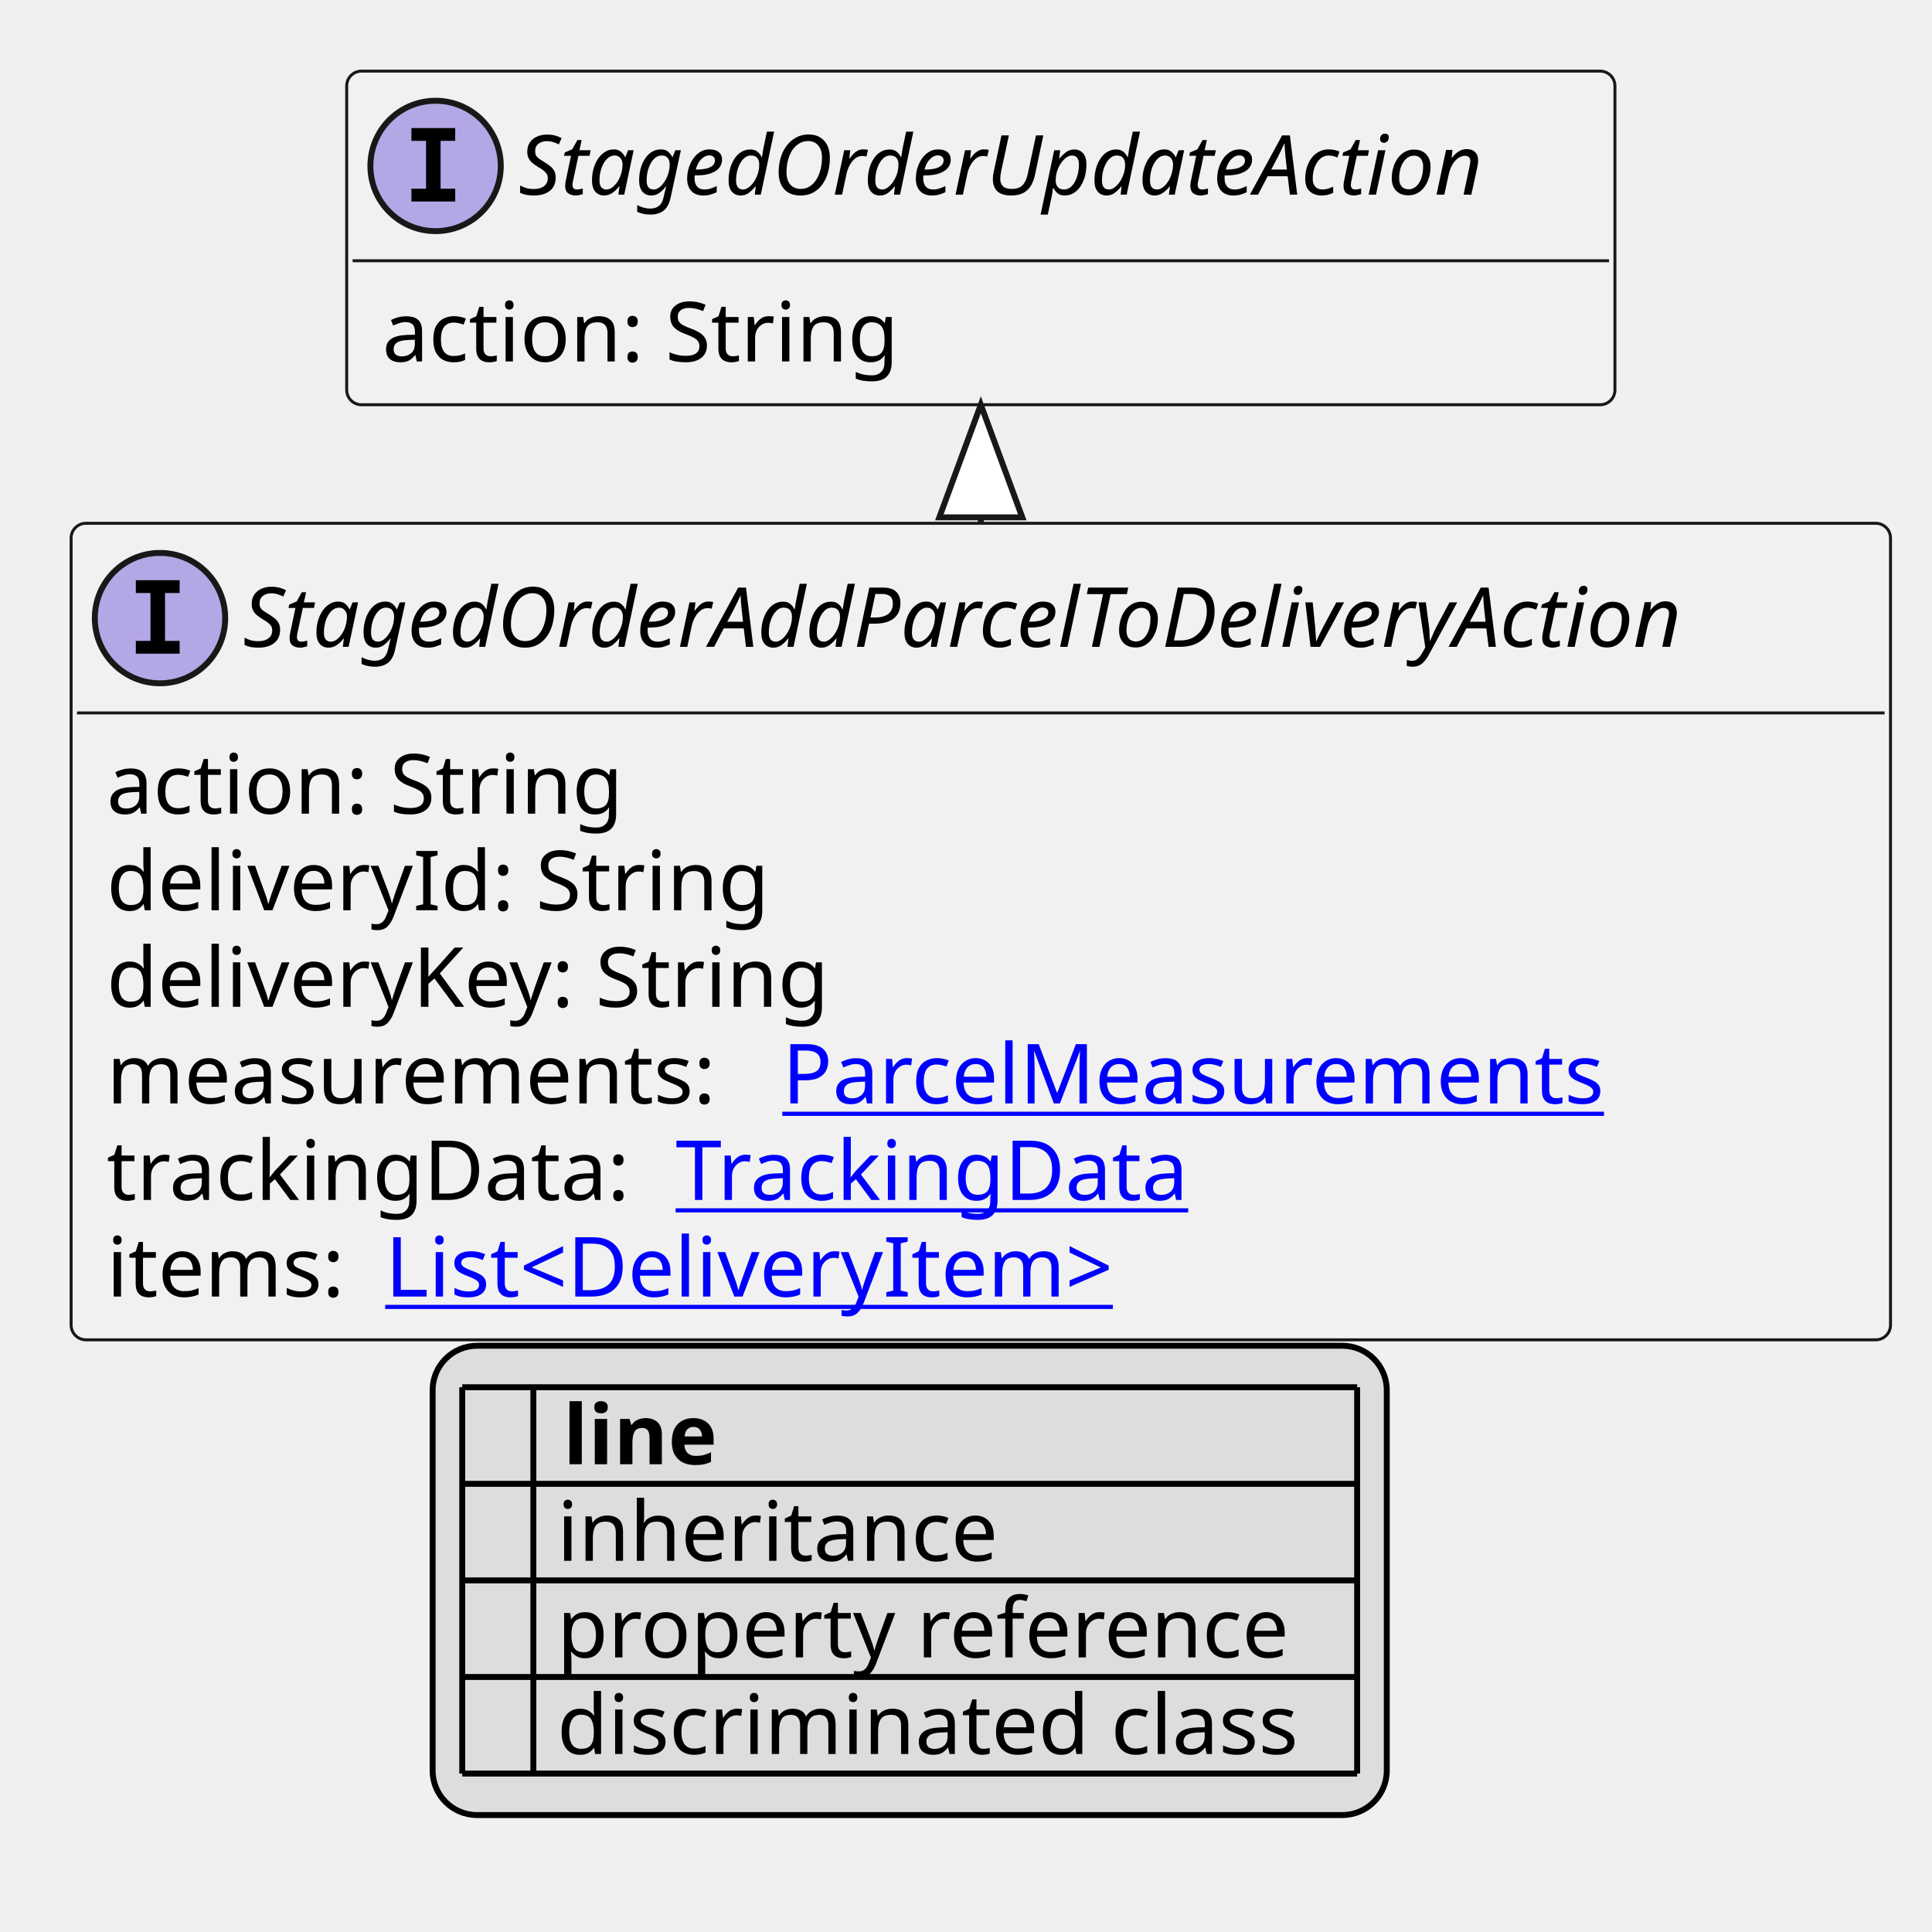
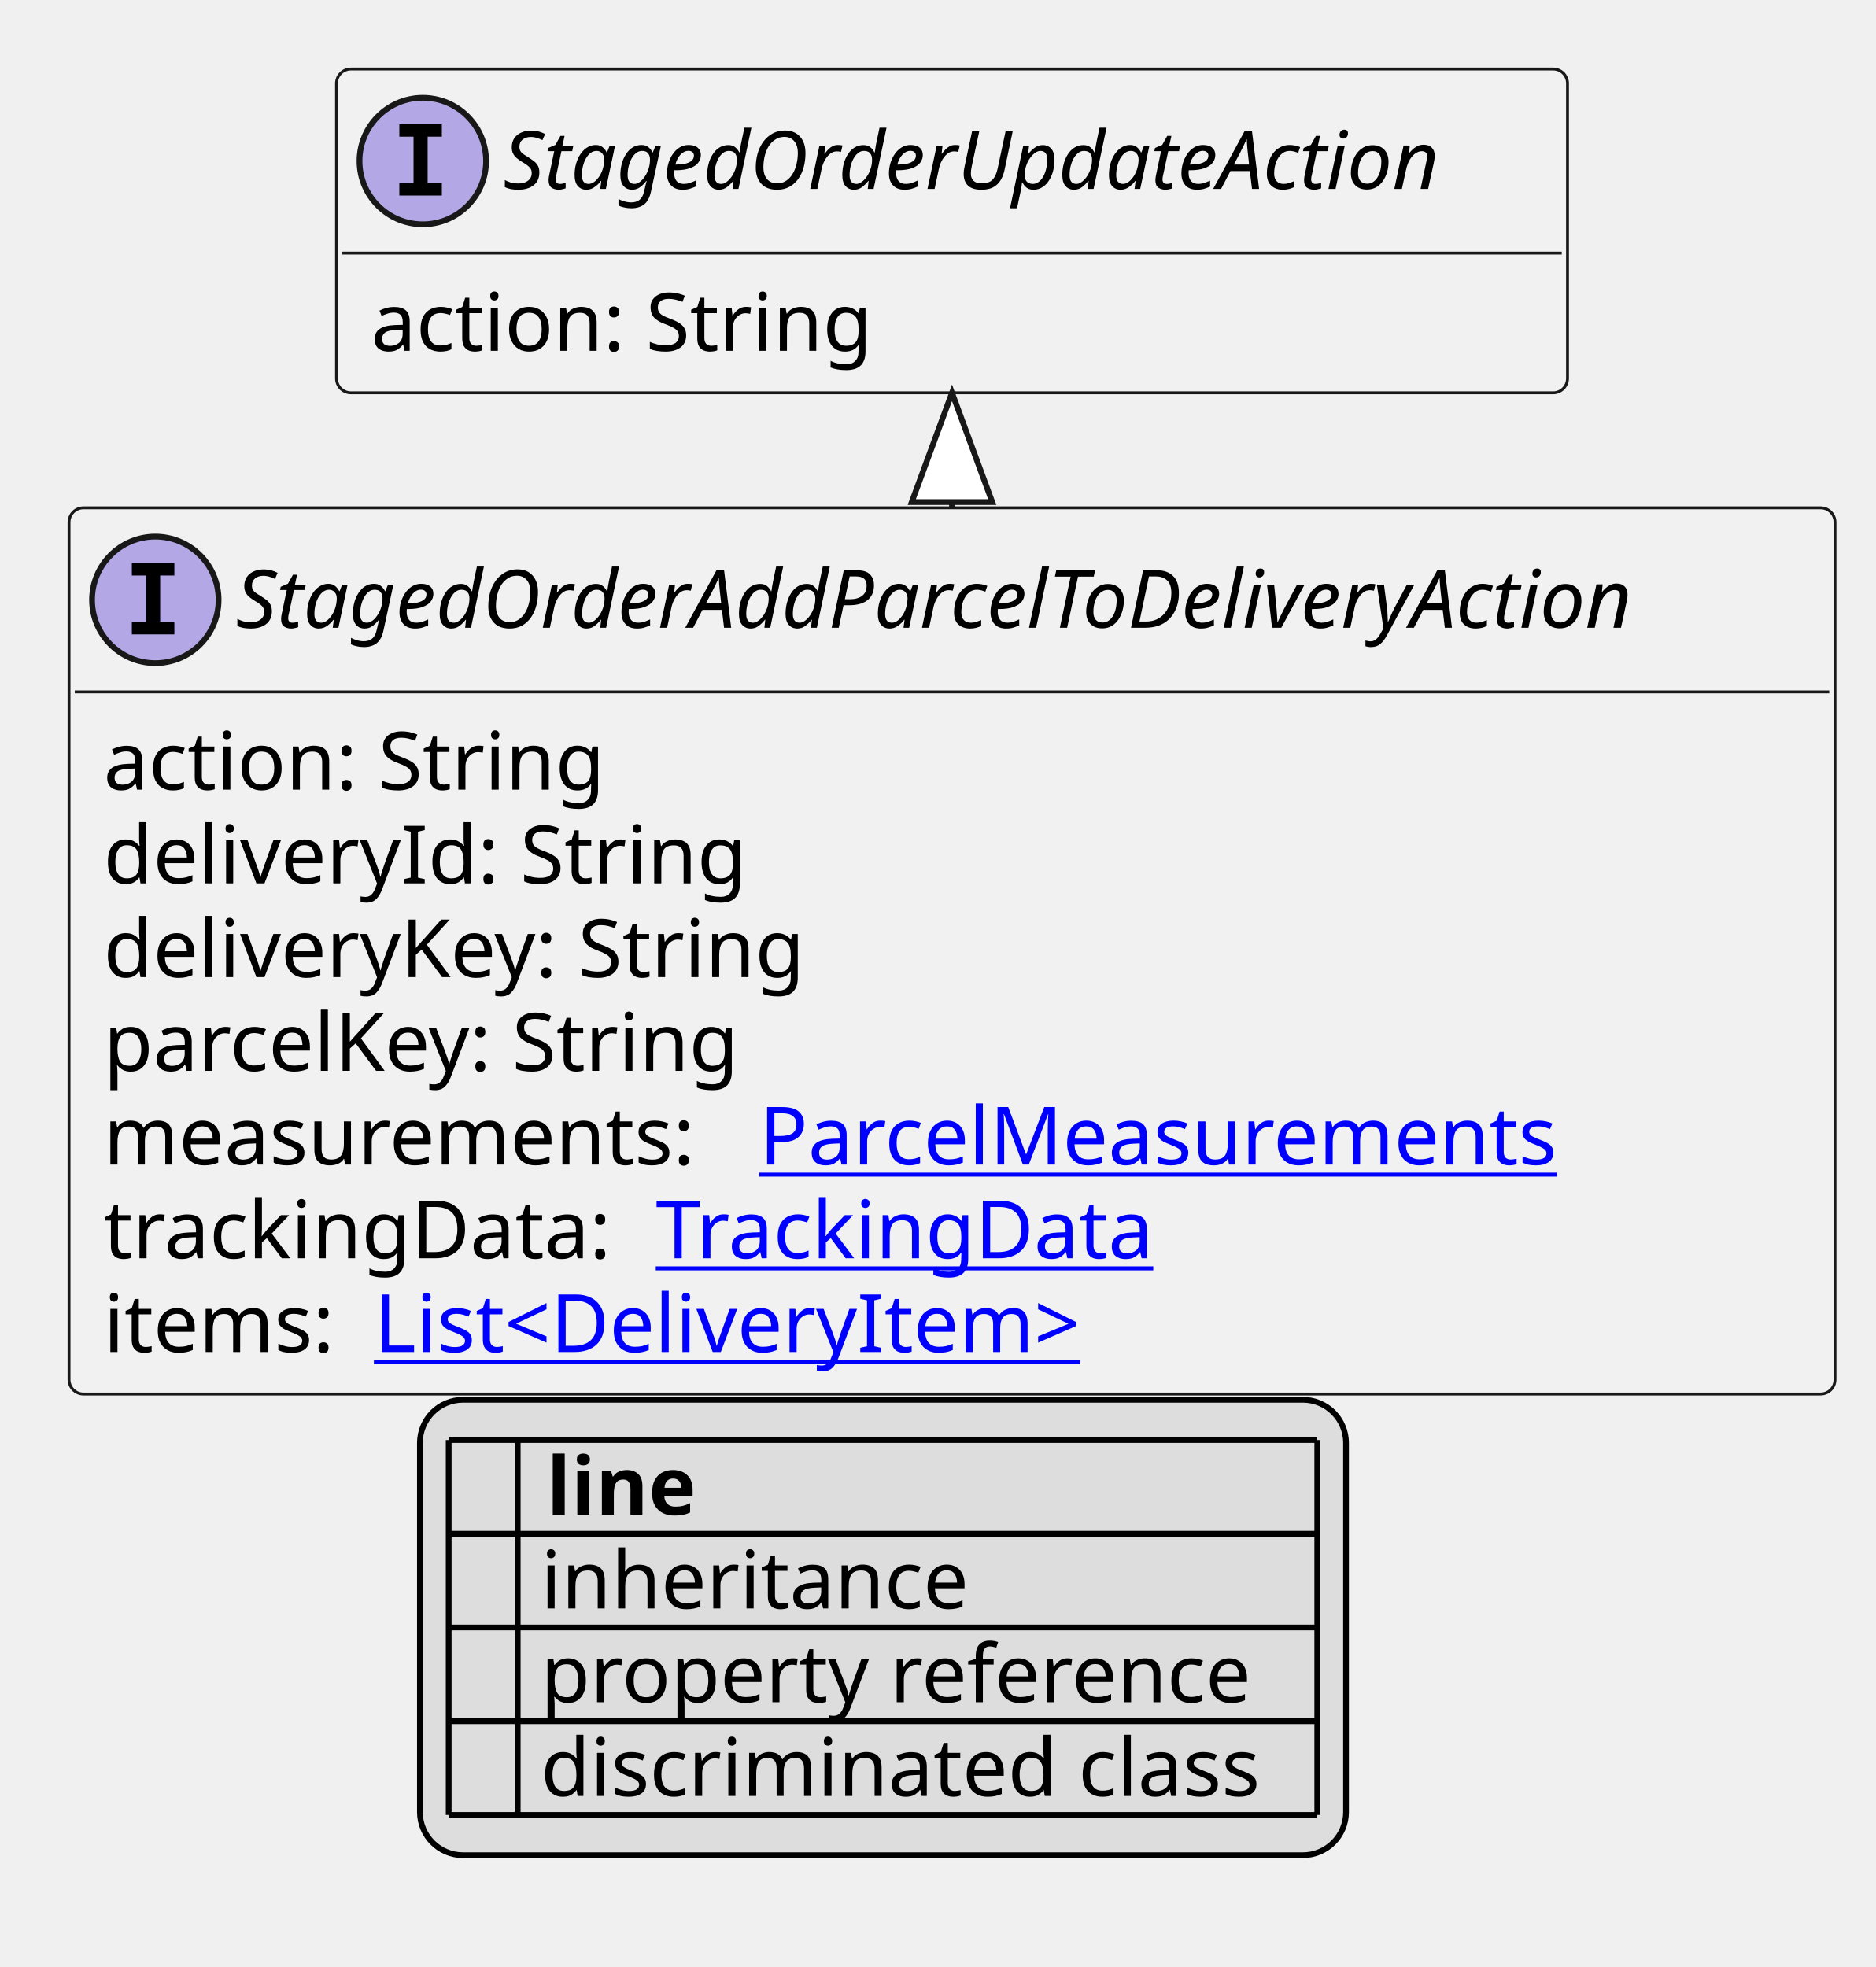
- <svg xmlns="http://www.w3.org/2000/svg" xmlns:xlink="http://www.w3.org/1999/xlink" contentStyleType="text/css" height="326px" preserveAspectRatio="none" style="width:326px;height:326px;background:#FFFFFF;" version="1.1" viewBox="0 0 326 326" width="326px" zoomAndPan="magnify">
+ <svg xmlns="http://www.w3.org/2000/svg" xmlns:xlink="http://www.w3.org/1999/xlink" contentStyleType="text/css" height="342px" preserveAspectRatio="none" style="width:326px;height:342px;background:#FFFFFF;" version="1.1" viewBox="0 0 326 342" width="326px" zoomAndPan="magnify">
  <defs>
-     <filter height="1" id="b1s0fcysxyb5mn0" width="1" x="0" y="0">
+     <filter height="1" id="bz11cniunm6vb0" width="1" x="0" y="0">
      <feFlood flood-color="#000000" result="flood" />
      <feComposite in="SourceGraphic" in2="flood" operator="over" />
    </filter>
-     <filter height="1" id="b1s0fcysxyb5mn1" width="1" x="0" y="0">
+     <filter height="1" id="bz11cniunm6vb1" width="1" x="0" y="0">
      <feFlood flood-color="#008000" result="flood" />
      <feComposite in="SourceGraphic" in2="flood" operator="over" />
    </filter>
-     <filter height="1" id="b1s0fcysxyb5mn2" width="1" x="0" y="0">
+     <filter height="1" id="bz11cniunm6vb2" width="1" x="0" y="0">
      <feFlood flood-color="#0000FF" result="flood" />
      <feComposite in="SourceGraphic" in2="flood" operator="over" />
    </filter>
  </defs>
  <g>
    <a href="StagedOrderAddParcelToDeliveryAction.svg" target="_top" title="StagedOrderAddParcelToDeliveryAction.svg" xlink:actuate="onRequest" xlink:href="StagedOrderAddParcelToDeliveryAction.svg" xlink:show="new" xlink:title="StagedOrderAddParcelToDeliveryAction.svg" xlink:type="simple">
      <g id="elem_StagedOrderAddParcelToDeliveryAction">
-         <rect codeLine="10" fill="#F1F1F1" height="137.781" id="StagedOrderAddParcelToDeliveryAction" rx="2.5" ry="2.5" style="stroke:#181818;stroke-width:0.5;" width="307" x="12" y="88.297" />
+         <rect codeLine="10" fill="#F1F1F1" height="154.078" id="StagedOrderAddParcelToDeliveryAction" rx="2.5" ry="2.5" style="stroke:#181818;stroke-width:0.5;" width="307" x="12" y="88.297" />
        <ellipse cx="27" cy="104.297" fill="#B4A7E5" rx="11" ry="11" style="stroke:#181818;stroke-width:1.0;" />
        <path d="M22.922,100.062 L22.922,97.906 L30.312,97.906 L30.312,100.062 L27.844,100.062 L27.844,108.141 L30.312,108.141 L30.312,110.297 L22.922,110.297 L22.922,108.141 L25.391,108.141 L25.391,100.062 L22.922,100.062 Z " fill="#000000" />
        <text fill="#000000" font-family="sans-serif" font-size="14" font-style="italic" lengthAdjust="spacing" textLength="275" x="41" y="109.144">StagedOrderAddParcelToDeliveryAction</text>
        <line style="stroke:#181818;stroke-width:0.5;" x1="13" x2="318" y1="120.297" y2="120.297" />
        <text fill="#000000" font-family="sans-serif" font-size="14" lengthAdjust="spacing" textLength="91" x="18" y="137.292">action: String</text>
        <text fill="#000000" font-family="sans-serif" font-size="14" lengthAdjust="spacing" textLength="113" x="18" y="153.589">deliveryId: String</text>
        <text fill="#000000" font-family="sans-serif" font-size="14" lengthAdjust="spacing" textLength="126" x="18" y="169.886">deliveryKey: String</text>
-         <text fill="#000000" font-family="sans-serif" font-size="14" lengthAdjust="spacing" textLength="110" x="18" y="186.183">measurements:</text>
+         <text fill="#000000" font-family="sans-serif" font-size="14" lengthAdjust="spacing" textLength="116" x="18" y="186.183">parcelKey: String</text>
+         <text fill="#000000" font-family="sans-serif" font-size="14" lengthAdjust="spacing" textLength="110" x="18" y="202.48">measurements:</text>
        <a href="ParcelMeasurements.svg" target="_top" title="ParcelMeasurements.svg" xlink:actuate="onRequest" xlink:href="ParcelMeasurements.svg" xlink:show="new" xlink:title="ParcelMeasurements.svg" xlink:type="simple">
-           <text fill="#0000FF" font-family="sans-serif" font-size="14" lengthAdjust="spacing" text-decoration="underline" textLength="146" x="132" y="186.183">ParcelMeasurements</text>
+           <text fill="#0000FF" font-family="sans-serif" font-size="14" lengthAdjust="spacing" text-decoration="underline" textLength="146" x="132" y="202.48">ParcelMeasurements</text>
        </a>
-         <text fill="#000000" font-family="sans-serif" font-size="14" lengthAdjust="spacing" textLength="92" x="18" y="202.48">trackingData:</text>
+         <text fill="#000000" font-family="sans-serif" font-size="14" lengthAdjust="spacing" textLength="92" x="18" y="218.776">trackingData:</text>
        <a href="TrackingData.svg" target="_top" title="TrackingData.svg" xlink:actuate="onRequest" xlink:href="TrackingData.svg" xlink:show="new" xlink:title="TrackingData.svg" xlink:type="simple">
-           <text fill="#0000FF" font-family="sans-serif" font-size="14" lengthAdjust="spacing" text-decoration="underline" textLength="91" x="114" y="202.48">TrackingData</text>
+           <text fill="#0000FF" font-family="sans-serif" font-size="14" lengthAdjust="spacing" text-decoration="underline" textLength="91" x="114" y="218.776">TrackingData</text>
        </a>
-         <text fill="#000000" font-family="sans-serif" font-size="14" lengthAdjust="spacing" textLength="43" x="18" y="218.776">items:</text>
+         <text fill="#000000" font-family="sans-serif" font-size="14" lengthAdjust="spacing" textLength="43" x="18" y="235.073">items:</text>
        <a href="DeliveryItem.svg" target="_top" title="DeliveryItem.svg" xlink:actuate="onRequest" xlink:href="DeliveryItem.svg" xlink:show="new" xlink:title="DeliveryItem.svg" xlink:type="simple">
-           <text fill="#0000FF" font-family="sans-serif" font-size="14" lengthAdjust="spacing" text-decoration="underline" textLength="131" x="65" y="218.776">List&lt;DeliveryItem&gt;</text>
+           <text fill="#0000FF" font-family="sans-serif" font-size="14" lengthAdjust="spacing" text-decoration="underline" textLength="131" x="65" y="235.073">List&lt;DeliveryItem&gt;</text>
        </a>
      </g>
    </a>
    <a href="StagedOrderUpdateAction.svg" target="_top" title="StagedOrderUpdateAction.svg" xlink:actuate="onRequest" xlink:href="StagedOrderUpdateAction.svg" xlink:show="new" xlink:title="StagedOrderUpdateAction.svg" xlink:type="simple">
      <g id="elem_StagedOrderUpdateAction">
-         <rect codeLine="18" fill="#F1F1F1" height="56.297" id="StagedOrderUpdateAction" rx="2.5" ry="2.5" style="stroke:#181818;stroke-width:0.5;" width="214" x="58.5" y="12" />
+         <rect codeLine="19" fill="#F1F1F1" height="56.297" id="StagedOrderUpdateAction" rx="2.5" ry="2.5" style="stroke:#181818;stroke-width:0.5;" width="214" x="58.5" y="12" />
        <ellipse cx="73.5" cy="28" fill="#B4A7E5" rx="11" ry="11" style="stroke:#181818;stroke-width:1.0;" />
        <path d="M69.422,23.766 L69.422,21.609 L76.812,21.609 L76.812,23.766 L74.344,23.766 L74.344,31.844 L76.812,31.844 L76.812,34 L69.422,34 L69.422,31.844 L71.891,31.844 L71.891,23.766 L69.422,23.766 Z " fill="#000000" />
        <text fill="#000000" font-family="sans-serif" font-size="14" font-style="italic" lengthAdjust="spacing" textLength="182" x="87.5" y="32.847">StagedOrderUpdateAction</text>
        <line style="stroke:#181818;stroke-width:0.5;" x1="59.5" x2="271.5" y1="44" y2="44" />
        <text fill="#000000" font-family="sans-serif" font-size="14" lengthAdjust="spacing" textLength="91" x="64.5" y="60.995">action: String</text>
      </g>
    </a>
    <line style="stroke:#181818;stroke-width:1.0;" x1="165.5" x2="165.5" y1="68.297" y2="88.297" />
    <polygon fill="#FFFFFF" points="165.5,68.297,158.5,87.297,172.5,87.297,165.5,68.297" style="stroke:#181818;stroke-width:1.0;" />
-     <rect fill="#DDDDDD" height="79.188" id="_legend" rx="7.5" ry="7.5" style="stroke:#000000;stroke-width:1.0;" width="161" x="73" y="227.078" />
-     <text fill="#000000" font-family="sans-serif" font-size="14" font-weight="bold" lengthAdjust="spacing" textLength="5" x="78" y="247.073"> </text>
-     <text fill="#000000" font-family="sans-serif" font-size="14" font-weight="bold" lengthAdjust="spacing" textLength="28" x="95" y="247.073">line</text>
-     <text fill="#000000" filter="url(#b1s0fcysxyb5mn0)" font-family="sans-serif" font-size="14" lengthAdjust="spacing" textLength="12" x="78" y="263.37">   </text>
-     <text fill="#000000" font-family="sans-serif" font-size="14" lengthAdjust="spacing" textLength="77" x="94" y="263.37">inheritance</text>
-     <text fill="#000000" filter="url(#b1s0fcysxyb5mn1)" font-family="sans-serif" font-size="14" lengthAdjust="spacing" textLength="12" x="78" y="279.667">   </text>
-     <text fill="#000000" font-family="sans-serif" font-size="14" lengthAdjust="spacing" textLength="129" x="94" y="279.667">property reference</text>
-     <text fill="#000000" filter="url(#b1s0fcysxyb5mn2)" font-family="sans-serif" font-size="14" lengthAdjust="spacing" textLength="12" x="78" y="295.964">   </text>
-     <text fill="#000000" font-family="sans-serif" font-size="14" lengthAdjust="spacing" textLength="131" x="94" y="295.964">discriminated class</text>
-     <line style="stroke:#000000;stroke-width:1.0;" x1="78" x2="229" y1="234.078" y2="234.078" />
+     <rect fill="#DDDDDD" height="79.188" id="_legend" rx="7.5" ry="7.5" style="stroke:#000000;stroke-width:1.0;" width="161" x="73" y="243.375" />
+     <text fill="#000000" font-family="sans-serif" font-size="14" font-weight="bold" lengthAdjust="spacing" textLength="5" x="78" y="263.37"> </text>
+     <text fill="#000000" font-family="sans-serif" font-size="14" font-weight="bold" lengthAdjust="spacing" textLength="28" x="95" y="263.37">line</text>
+     <text fill="#000000" filter="url(#bz11cniunm6vb0)" font-family="sans-serif" font-size="14" lengthAdjust="spacing" textLength="12" x="78" y="279.667">   </text>
+     <text fill="#000000" font-family="sans-serif" font-size="14" lengthAdjust="spacing" textLength="77" x="94" y="279.667">inheritance</text>
+     <text fill="#000000" filter="url(#bz11cniunm6vb1)" font-family="sans-serif" font-size="14" lengthAdjust="spacing" textLength="12" x="78" y="295.964">   </text>
+     <text fill="#000000" font-family="sans-serif" font-size="14" lengthAdjust="spacing" textLength="129" x="94" y="295.964">property reference</text>
+     <text fill="#000000" filter="url(#bz11cniunm6vb2)" font-family="sans-serif" font-size="14" lengthAdjust="spacing" textLength="12" x="78" y="312.261">   </text>
+     <text fill="#000000" font-family="sans-serif" font-size="14" lengthAdjust="spacing" textLength="131" x="94" y="312.261">discriminated class</text>
    <line style="stroke:#000000;stroke-width:1.0;" x1="78" x2="229" y1="250.375" y2="250.375" />
    <line style="stroke:#000000;stroke-width:1.0;" x1="78" x2="229" y1="266.672" y2="266.672" />
    <line style="stroke:#000000;stroke-width:1.0;" x1="78" x2="229" y1="282.969" y2="282.969" />
    <line style="stroke:#000000;stroke-width:1.0;" x1="78" x2="229" y1="299.266" y2="299.266" />
-     <line style="stroke:#000000;stroke-width:1.0;" x1="78" x2="78" y1="234.078" y2="299.266" />
-     <line style="stroke:#000000;stroke-width:1.0;" x1="90" x2="90" y1="234.078" y2="299.266" />
-     <line style="stroke:#000000;stroke-width:1.0;" x1="229" x2="229" y1="234.078" y2="299.266" />
+     <line style="stroke:#000000;stroke-width:1.0;" x1="78" x2="229" y1="315.562" y2="315.562" />
+     <line style="stroke:#000000;stroke-width:1.0;" x1="78" x2="78" y1="250.375" y2="315.562" />
+     <line style="stroke:#000000;stroke-width:1.0;" x1="90" x2="90" y1="250.375" y2="315.562" />
+     <line style="stroke:#000000;stroke-width:1.0;" x1="229" x2="229" y1="250.375" y2="315.562" />
  </g>
</svg>
